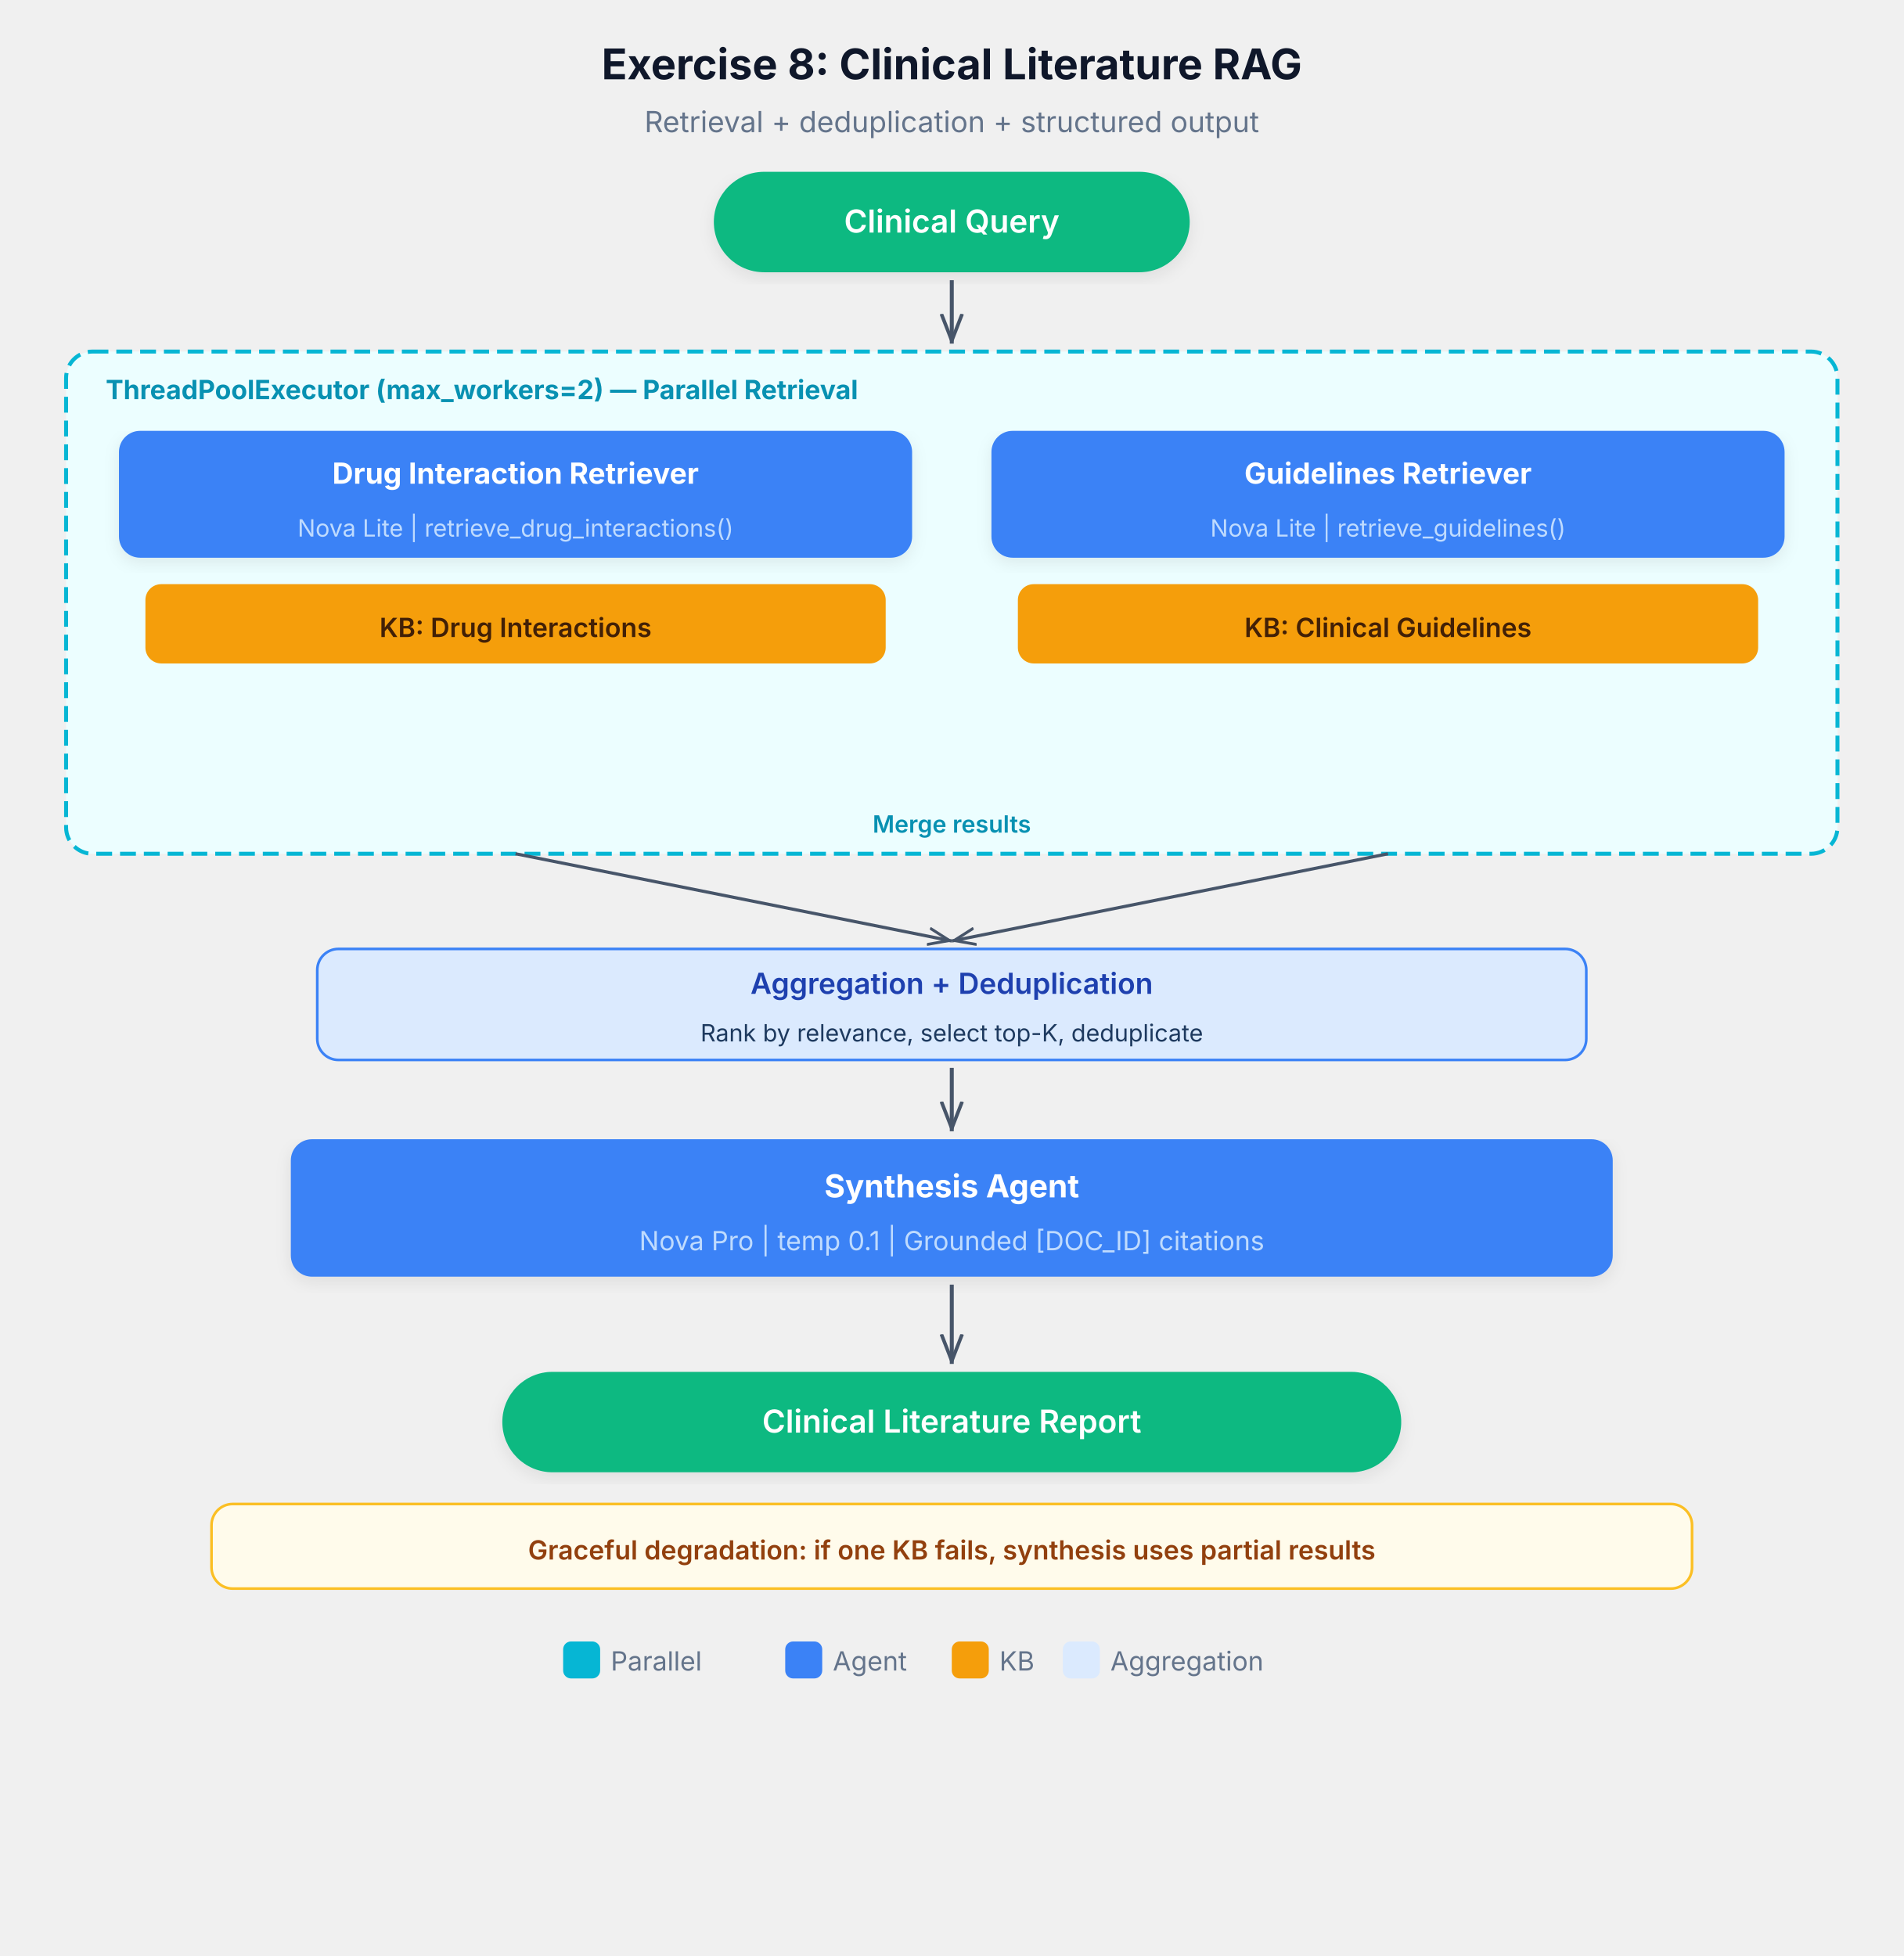
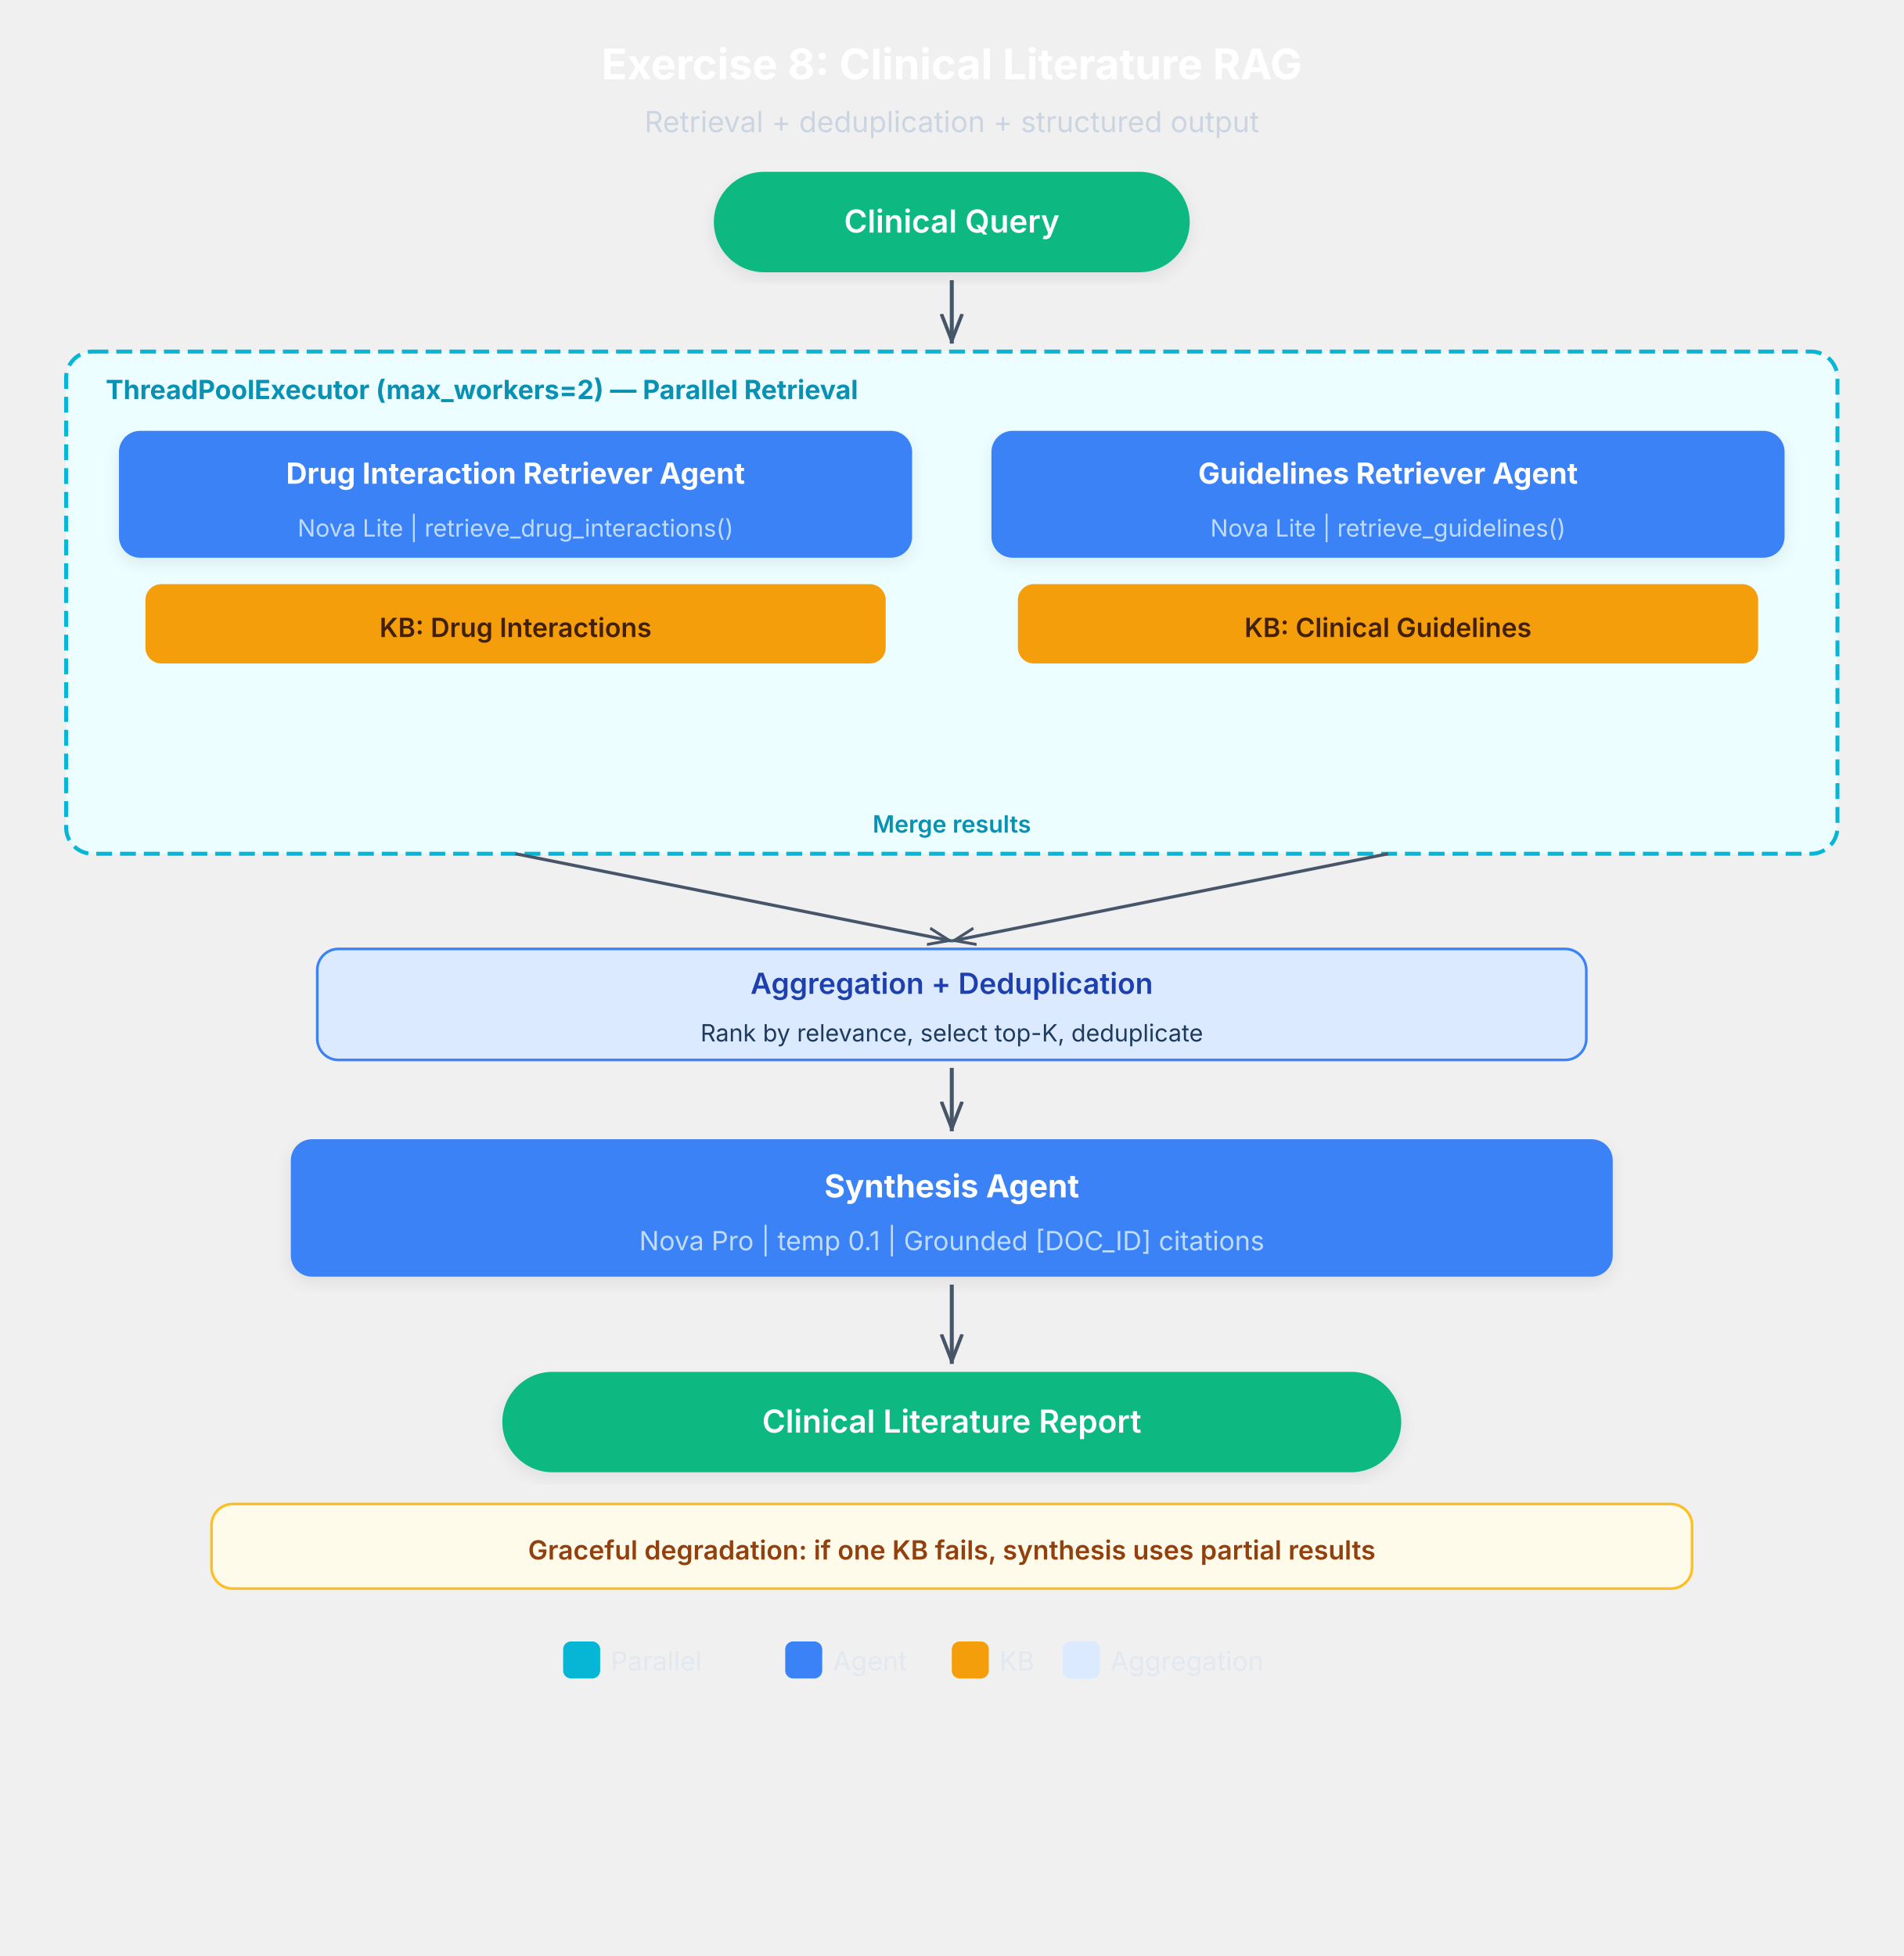
<svg xmlns="http://www.w3.org/2000/svg" viewBox="0 0 720 740" font-family="system-ui, -apple-system, &quot;Segoe UI&quot;, sans-serif">
  <defs>
    <filter id="sh" x="-4%" y="-4%" width="108%" height="116%">
      <feDropShadow dx="0" dy="2" stdDeviation="3" flood-opacity="0.08" />
    </filter>
    <marker id="a" viewBox="0 0 10 8" refX="10" refY="4" markerWidth="8" markerHeight="6" orient="auto">
      <path d="M0,0.5 L9,4 L0,7.5" fill="none" stroke="#475569" stroke-width="1.2" stroke-linejoin="round" />
    </marker>
    <marker id="ah" viewBox="0 0 10 8" refX="10" refY="4" markerWidth="8" markerHeight="6" orient="auto">
      <path d="M0,0.5 L9,4 L0,7.5" fill="none" stroke="#475569" stroke-width="1.2" stroke-linejoin="round" />
    </marker>
  </defs>
-   <text x="360" y="30" text-anchor="middle" font-size="16" font-weight="700" fill="#0f172a">Exercise 8: Clinical Literature RAG</text>
-   <text x="360" y="50" text-anchor="middle" font-size="11" fill="#64748b">Retrieval + deduplication + structured output</text>
+   <text x="360" y="30" text-anchor="middle" font-size="16" font-weight="700" fill="#ffffff">Exercise 8: Clinical Literature RAG</text>
+   <text x="360" y="50" text-anchor="middle" font-size="11" fill="#cbd5e1">Retrieval + deduplication + structured output</text>
  <rect x="270" y="65" width="180" height="38" rx="19" fill="#10b981" filter="url(#sh)" />
  <text x="360" y="88" text-anchor="middle" font-size="12" font-weight="600" fill="white">Clinical Query</text>
  <rect x="25" y="133" width="670" height="190" rx="10" fill="#ecfeff" stroke="#06b6d4" stroke-width="1.5" stroke-dasharray="6,3" />
  <text x="40" y="151" font-size="10" font-weight="700" fill="#0891b2">ThreadPoolExecutor (max_workers=2) — Parallel Retrieval</text>
  <rect x="45" y="163" width="300" height="48" rx="8" fill="#3b82f6" filter="url(#sh)" />
-   <text x="195" y="183" text-anchor="middle" font-size="11" font-weight="700" fill="white">Drug Interaction Retriever</text>
+   <text x="195" y="183" text-anchor="middle" font-size="11" font-weight="700" fill="white">Drug Interaction Retriever Agent</text>
  <text x="195" y="203" text-anchor="middle" font-size="9" fill="#bfdbfe">Nova Lite | retrieve_drug_interactions()</text>
  <rect x="55" y="221" width="280" height="30" rx="6" fill="#f59e0b" />
  <text x="195" y="241" text-anchor="middle" font-size="10" font-weight="600" fill="#422006">KB: Drug Interactions</text>
  <rect x="375" y="163" width="300" height="48" rx="8" fill="#3b82f6" filter="url(#sh)" />
-   <text x="525" y="183" text-anchor="middle" font-size="11" font-weight="700" fill="white">Guidelines Retriever</text>
+   <text x="525" y="183" text-anchor="middle" font-size="11" font-weight="700" fill="white">Guidelines Retriever Agent</text>
  <text x="525" y="203" text-anchor="middle" font-size="9" fill="#bfdbfe">Nova Lite | retrieve_guidelines()</text>
  <rect x="385" y="221" width="280" height="30" rx="6" fill="#f59e0b" />
  <text x="525" y="241" text-anchor="middle" font-size="10" font-weight="600" fill="#422006">KB: Clinical Guidelines</text>
  <text x="360" y="315" text-anchor="middle" font-size="9" font-weight="600" fill="#0891b2">Merge results</text>
  <rect x="120" y="359" width="480" height="42" rx="8" fill="#dbeafe" stroke="#3b82f6" stroke-width="1" />
  <text x="360" y="376" text-anchor="middle" font-size="11" font-weight="600" fill="#1e40af">Aggregation + Deduplication</text>
  <text x="360" y="394" text-anchor="middle" font-size="9" fill="#1e3a5f">Rank by relevance, select top-K, deduplicate</text>
  <rect x="110" y="431" width="500" height="52" rx="8" fill="#3b82f6" filter="url(#sh)" />
  <text x="360" y="453" text-anchor="middle" font-size="12" font-weight="700" fill="white">Synthesis Agent</text>
  <text x="360" y="473" text-anchor="middle" font-size="10" fill="#bfdbfe">Nova Pro | temp 0.1 | Grounded [DOC_ID] citations</text>
  <rect x="190" y="519" width="340" height="38" rx="19" fill="#10b981" filter="url(#sh)" />
  <text x="360" y="542" text-anchor="middle" font-size="12" font-weight="600" fill="white">Clinical Literature Report</text>
  <rect x="80" y="569" width="560" height="32" rx="8" fill="#fffbeb" stroke="#fbbf24" stroke-width="1" />
  <text x="360" y="590" text-anchor="middle" font-size="10" font-weight="600" fill="#92400e">Graceful degradation: if one KB fails, synthesis uses partial results</text>
  <rect x="213" y="621" width="14" height="14" rx="3" fill="#06b6d4" />
-   <text x="231" y="632" font-size="10" fill="#64748b">Parallel</text>
+   <text x="231" y="632" font-size="10" fill="#e2e8f0">Parallel</text>
  <rect x="297" y="621" width="14" height="14" rx="3" fill="#3b82f6" />
-   <text x="315" y="632" font-size="10" fill="#64748b">Agent</text>
+   <text x="315" y="632" font-size="10" fill="#e2e8f0">Agent</text>
  <rect x="360" y="621" width="14" height="14" rx="3" fill="#f59e0b" />
-   <text x="378" y="632" font-size="10" fill="#64748b">KB</text>
+   <text x="378" y="632" font-size="10" fill="#e2e8f0">KB</text>
  <rect x="402" y="621" width="14" height="14" rx="3" fill="#dbeafe" />
-   <text x="420" y="632" font-size="10" fill="#64748b">Aggregation</text>
+   <text x="420" y="632" font-size="10" fill="#e2e8f0">Aggregation</text>
  <g id="arrows">
    <line x1="360" y1="106" x2="360" y2="130" stroke="#475569" stroke-width="1.5" marker-end="url(#a)" />
    <line x1="195" y1="323" x2="360" y2="356" stroke="#475569" stroke-width="1.2" marker-end="url(#a)" />
    <line x1="525" y1="323" x2="360" y2="356" stroke="#475569" stroke-width="1.2" marker-end="url(#a)" />
    <line x1="360" y1="404" x2="360" y2="428" stroke="#475569" stroke-width="1.5" marker-end="url(#a)" />
    <line x1="360" y1="486" x2="360" y2="516" stroke="#475569" stroke-width="1.5" marker-end="url(#a)" />
  </g>
</svg>
